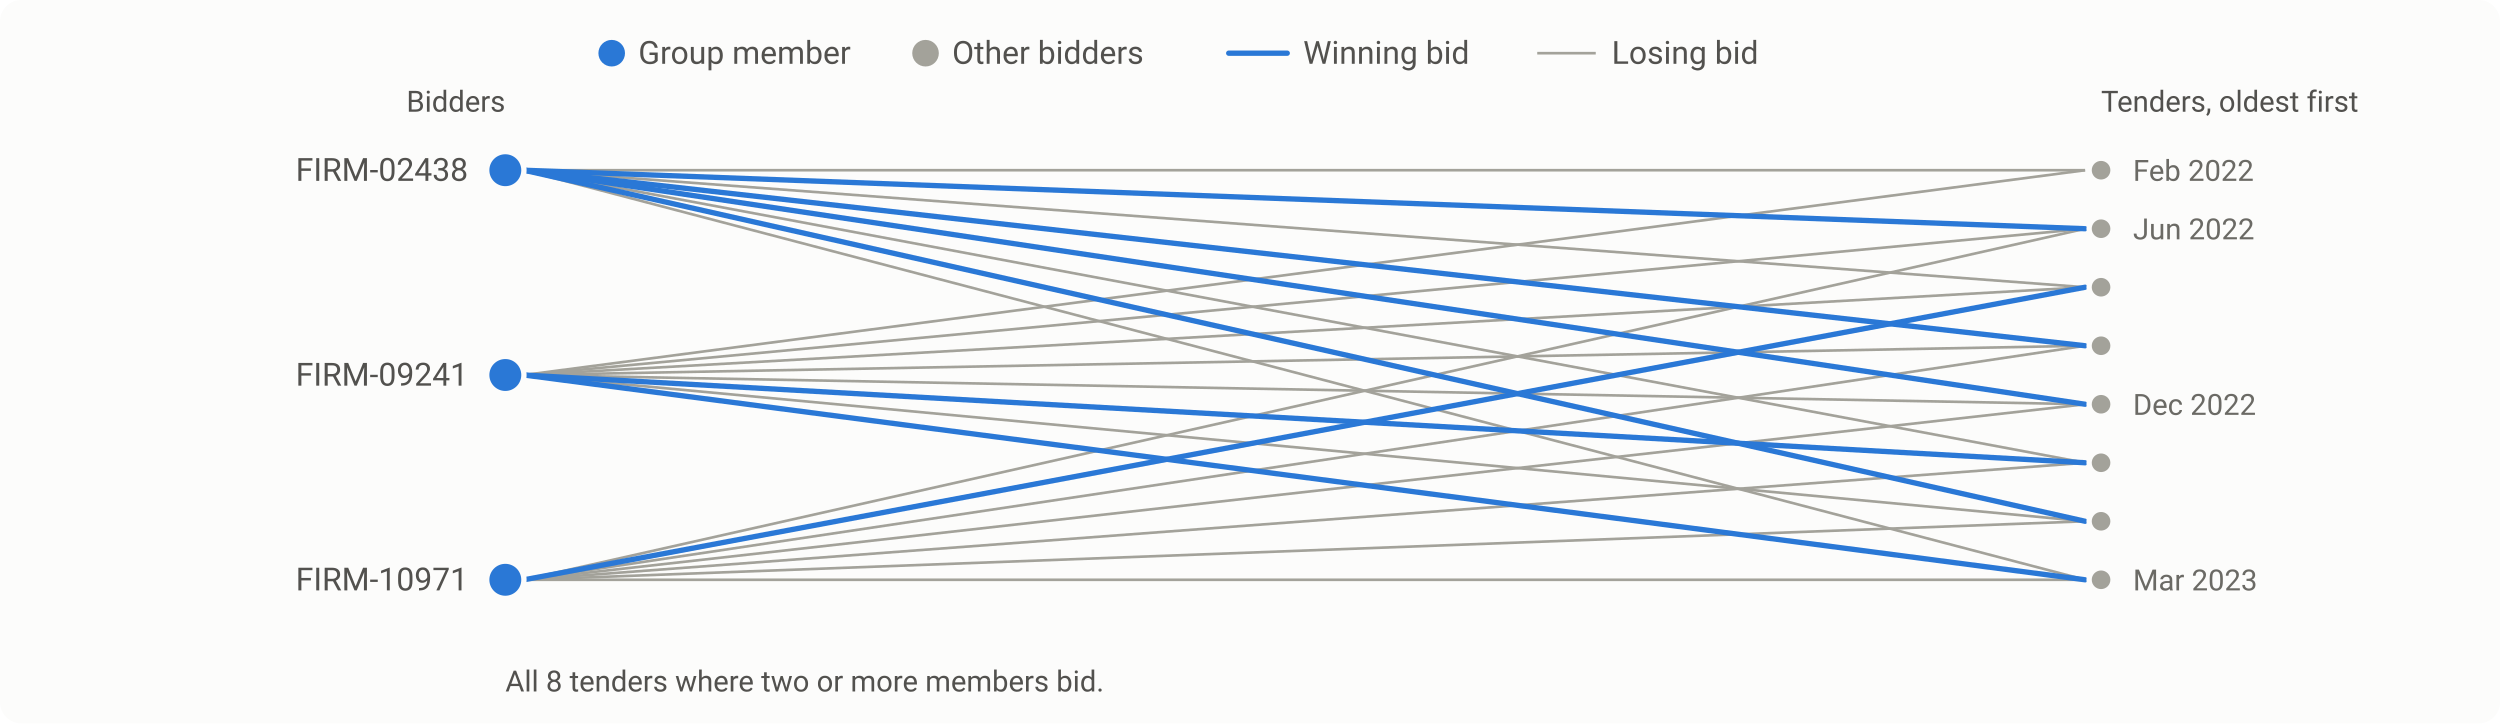
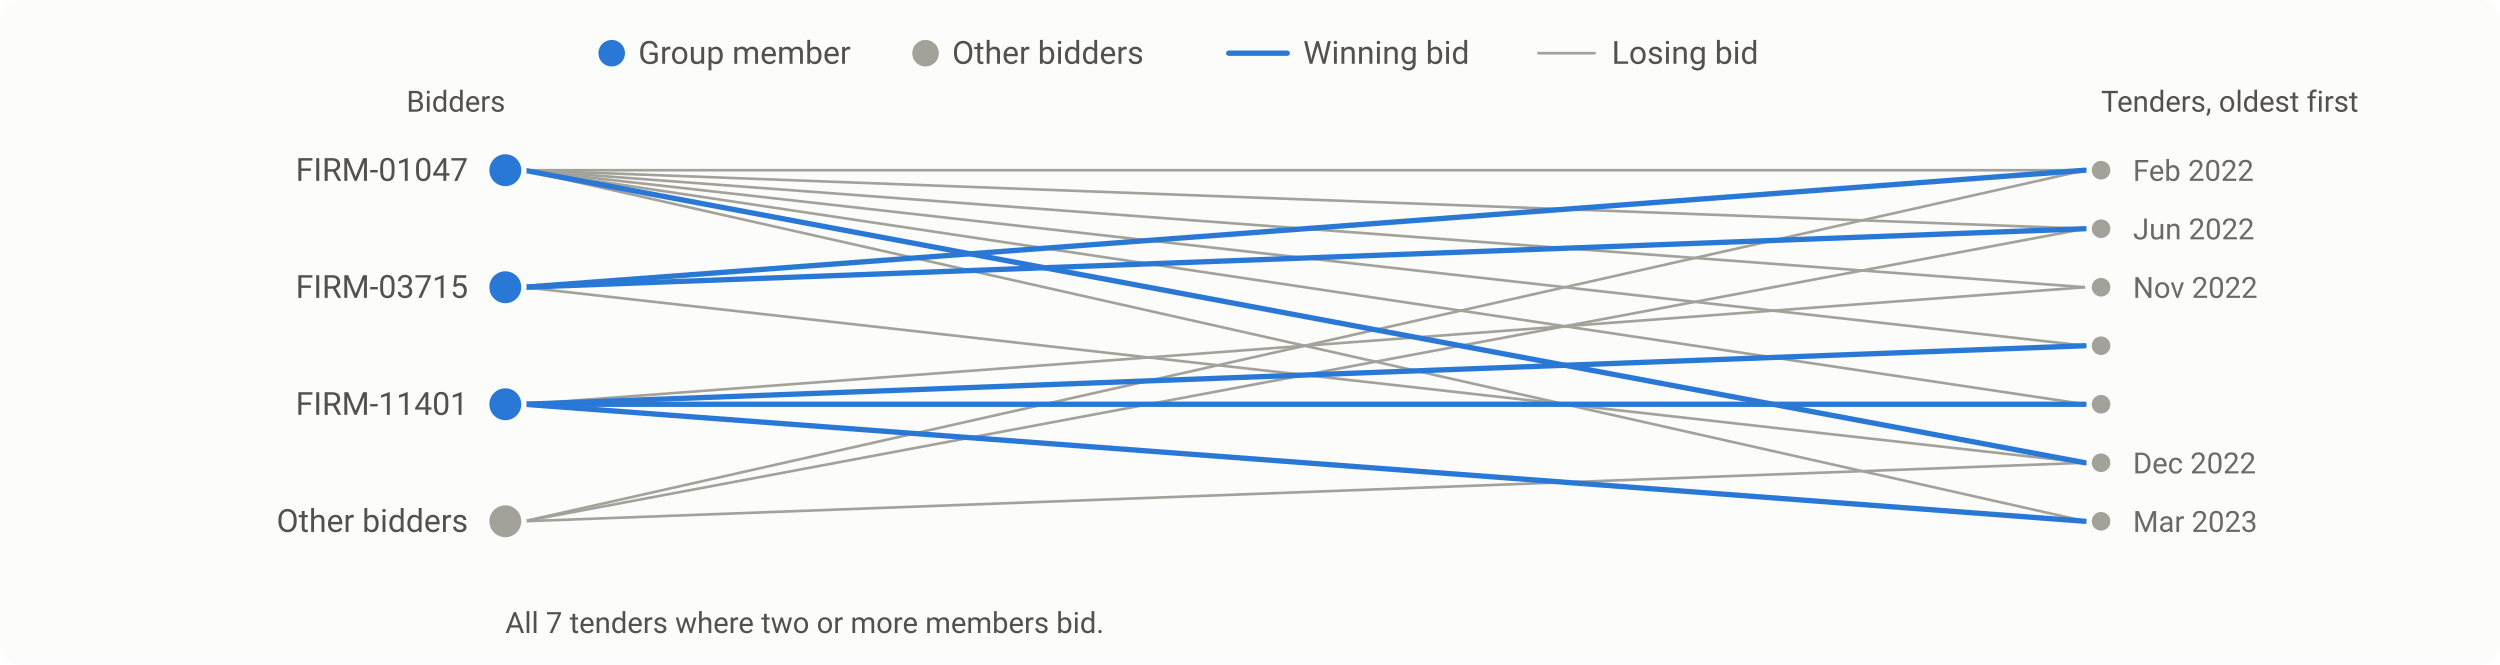
- <svg xmlns="http://www.w3.org/2000/svg" class="viz" viewBox="0 0 940 272" width="940" height="272" role="group" aria-label="Who bid on what: lead G001">
+ <svg xmlns="http://www.w3.org/2000/svg" class="viz" viewBox="0 0 940 250" width="940" height="250" role="group" aria-label="Who bid on what: lead G001">
  <style>
.viz text { font-family: system-ui, -apple-system, "Segoe UI", Roboto, sans-serif; }
.viz-title { fill: #0b0b0b; font-size: 14px; font-weight: 600; }
.viz-label { fill: #52514e; font-size: 12px; }
.viz-value { fill: #0b0b0b; font-size: 12px; font-weight: 600; }
.viz-tick { fill: #6b6a65; font-size: 11px; font-variant-numeric: tabular-nums; }
.viz-note { fill: #52514e; font-size: 11px; }
.viz-grid { stroke: #e1e0d9; stroke-width: 1; }
.viz-axis { stroke: #c3c2b7; stroke-width: 1; }
.viz-ref { stroke: #6b6a65; stroke-width: 1; }
.viz-s1 { fill: #2a78d6; }
.viz-s1-line { stroke: #2a78d6; stroke-width: 2; stroke-linecap: round; fill: none; }
.viz-context { fill: #a3a29a; }
.viz-context-line { stroke: #a3a29a; stroke-width: 1; fill: none; }
.viz-whisker { stroke: #a3a29a; stroke-width: 2; stroke-linecap: round; }
.viz-ring { stroke: #fcfcfb; stroke-width: 2; }
.viz-hit { fill: transparent; stroke: none; cursor: default; outline: none; }
.viz-hit:hover + .viz-mark, .viz-hit:focus-visible + .viz-mark { filter: brightness(1.18); }
</style>
-   <rect width="940" height="272" rx="8" fill="#fcfcfb" />
+   <rect width="940" height="250" rx="8" fill="#fcfcfb" />
  <text class="viz-note" x="190" y="42" text-anchor="end">Bidders</text>
  <text class="viz-note" x="790" y="42">Tenders, oldest first</text>
  <circle class="viz-s1" cx="230" cy="20" r="5" />
  <text class="viz-label" x="240" y="24">Group member</text>
  <circle class="viz-context" cx="348" cy="20" r="5" />
  <text class="viz-label" x="358" y="24">Other bidders</text>
  <line class="viz-s1-line" x1="462" y1="20" x2="484" y2="20" />
  <text class="viz-label" x="490" y="24">Winning bid</text>
  <line class="viz-context-line" x1="578" y1="20" x2="600" y2="20" />
  <text class="viz-label" x="606" y="24">Losing bid</text>
-   <line class="viz-context-line" x1="197" y1="141.0" x2="784" y2="64.0" />
  <line class="viz-context-line" x1="197" y1="64.0" x2="784" y2="64.0" />
-   <line class="viz-context-line" x1="197" y1="218.0" x2="784" y2="86.0" />
-   <line class="viz-context-line" x1="197" y1="141.0" x2="784" y2="86.0" />
-   <line class="viz-context-line" x1="197" y1="141.0" x2="784" y2="108.0" />
+   <line class="viz-context-line" x1="197" y1="196.0" x2="784" y2="64.0" />
+   <line class="viz-context-line" x1="197" y1="64.0" x2="784" y2="86.0" />
+   <line class="viz-context-line" x1="197" y1="196.0" x2="784" y2="86.0" />
+   <line class="viz-context-line" x1="197" y1="152.0" x2="784" y2="108.0" />
  <line class="viz-context-line" x1="197" y1="64.0" x2="784" y2="108.0" />
-   <line class="viz-context-line" x1="197" y1="218.0" x2="784" y2="130.0" />
-   <line class="viz-context-line" x1="197" y1="141.0" x2="784" y2="130.0" />
-   <line class="viz-context-line" x1="197" y1="218.0" x2="784" y2="152.0" />
-   <line class="viz-context-line" x1="197" y1="141.0" x2="784" y2="152.0" />
-   <line class="viz-context-line" x1="197" y1="218.0" x2="784" y2="174.0" />
-   <line class="viz-context-line" x1="197" y1="64.0" x2="784" y2="174.0" />
-   <line class="viz-context-line" x1="197" y1="218.0" x2="784" y2="196.0" />
-   <line class="viz-context-line" x1="197" y1="141.0" x2="784" y2="196.0" />
-   <line class="viz-context-line" x1="197" y1="218.0" x2="784" y2="218.0" />
-   <line class="viz-context-line" x1="197" y1="64.0" x2="784" y2="218.0" />
-   <line class="viz-s1-line" x1="197" y1="64.0" x2="784" y2="86.0" />
-   <line class="viz-s1-line" x1="197" y1="218.0" x2="784" y2="108.0" />
-   <line class="viz-s1-line" x1="197" y1="64.0" x2="784" y2="130.0" />
-   <line class="viz-s1-line" x1="197" y1="64.0" x2="784" y2="152.0" />
-   <line class="viz-s1-line" x1="197" y1="141.0" x2="784" y2="174.0" />
-   <line class="viz-s1-line" x1="197" y1="64.0" x2="784" y2="196.0" />
-   <line class="viz-s1-line" x1="197" y1="141.0" x2="784" y2="218.0" />
+   <line class="viz-context-line" x1="197" y1="64.0" x2="784" y2="130.0" />
+   <line class="viz-context-line" x1="197" y1="64.0" x2="784" y2="152.0" />
+   <line class="viz-context-line" x1="197" y1="108.0" x2="784" y2="174.0" />
+   <line class="viz-context-line" x1="197" y1="196.0" x2="784" y2="174.0" />
+   <line class="viz-context-line" x1="197" y1="64.0" x2="784" y2="196.0" />
+   <line class="viz-s1-line" x1="197" y1="108.0" x2="784" y2="64.0" />
+   <line class="viz-s1-line" x1="197" y1="108.0" x2="784" y2="86.0" />
+   <line class="viz-s1-line" x1="197" y1="152.0" x2="784" y2="130.0" />
+   <line class="viz-s1-line" x1="197" y1="152.0" x2="784" y2="152.0" />
+   <line class="viz-s1-line" x1="197" y1="64.0" x2="784" y2="174.0" />
+   <line class="viz-s1-line" x1="197" y1="152.0" x2="784" y2="196.0" />
  <circle class="viz-s1 viz-ring" cx="190" cy="64.0" r="7" />
-   <text class="viz-label" x="176" y="68.0" text-anchor="end">FIRM-02438</text>
-   <circle class="viz-s1 viz-ring" cx="190" cy="141.0" r="7" />
-   <text class="viz-label" x="176" y="145.0" text-anchor="end">FIRM-09241</text>
-   <circle class="viz-s1 viz-ring" cx="190" cy="218.0" r="7" />
-   <text class="viz-label" x="176" y="222.0" text-anchor="end">FIRM-10971</text>
-   <circle cx="790" cy="64.0" r="11.0" class="viz-hit" role="img" aria-label="TENDER-36547: 2 bidders, 2 from the group" data-v="2 bidders, 2 from the group" data-l="TENDER-36547" />
+   <text class="viz-label" x="176" y="68.0" text-anchor="end">FIRM-01047</text>
+   <circle class="viz-s1 viz-ring" cx="190" cy="108.0" r="7" />
+   <text class="viz-label" x="176" y="112.0" text-anchor="end">FIRM-03715</text>
+   <circle class="viz-s1 viz-ring" cx="190" cy="152.0" r="7" />
+   <text class="viz-label" x="176" y="156.0" text-anchor="end">FIRM-11401</text>
+   <circle class="viz-context viz-ring" cx="190" cy="196.0" r="7" />
+   <text class="viz-label" x="176" y="200.0" text-anchor="end">Other bidders</text>
+   <circle cx="790" cy="64.0" r="11.0" class="viz-hit" role="img" aria-label="TENDER-32185: 3 bidders, 2 from the group" data-v="3 bidders, 2 from the group" data-l="TENDER-32185" />
  <circle class="viz-mark viz-context viz-ring" cx="790" cy="64.0" r="4.5" />
  <text class="viz-tick" x="802" y="68.0">Feb 2022</text>
-   <circle cx="790" cy="86.0" r="11.0" class="viz-hit" role="img" aria-label="TENDER-20534: 3 bidders, 3 from the group" data-v="3 bidders, 3 from the group" data-l="TENDER-20534" />
+   <circle cx="790" cy="86.0" r="11.0" class="viz-hit" role="img" aria-label="TENDER-06065: 3 bidders, 2 from the group" data-v="3 bidders, 2 from the group" data-l="TENDER-06065" />
  <circle class="viz-mark viz-context viz-ring" cx="790" cy="86.0" r="4.5" />
  <text class="viz-tick" x="802" y="90.0">Jun 2022</text>
-   <circle cx="790" cy="108.0" r="11.0" class="viz-hit" role="img" aria-label="TENDER-10330: 3 bidders, 3 from the group" data-v="3 bidders, 3 from the group" data-l="TENDER-10330" />
+   <circle cx="790" cy="108.0" r="11.0" class="viz-hit" role="img" aria-label="TENDER-30353: 2 bidders, 2 from the group" data-v="2 bidders, 2 from the group" data-l="TENDER-30353" />
  <circle class="viz-mark viz-context viz-ring" cx="790" cy="108.0" r="4.5" />
-   <circle cx="790" cy="130.0" r="11.0" class="viz-hit" role="img" aria-label="TENDER-40587: 3 bidders, 3 from the group" data-v="3 bidders, 3 from the group" data-l="TENDER-40587" />
+   <text class="viz-tick" x="802" y="112.0">Nov 2022</text>
+   <circle cx="790" cy="130.0" r="11.0" class="viz-hit" role="img" aria-label="TENDER-16316: 2 bidders, 2 from the group" data-v="2 bidders, 2 from the group" data-l="TENDER-16316" />
  <circle class="viz-mark viz-context viz-ring" cx="790" cy="130.0" r="4.5" />
-   <circle cx="790" cy="152.0" r="11.0" class="viz-hit" role="img" aria-label="TENDER-20678: 3 bidders, 3 from the group" data-v="3 bidders, 3 from the group" data-l="TENDER-20678" />
+   <circle cx="790" cy="152.0" r="11.0" class="viz-hit" role="img" aria-label="TENDER-41461: 2 bidders, 2 from the group" data-v="2 bidders, 2 from the group" data-l="TENDER-41461" />
  <circle class="viz-mark viz-context viz-ring" cx="790" cy="152.0" r="4.5" />
-   <text class="viz-tick" x="802" y="156.0">Dec 2022</text>
-   <circle cx="790" cy="174.0" r="11.0" class="viz-hit" role="img" aria-label="TENDER-21212: 3 bidders, 3 from the group" data-v="3 bidders, 3 from the group" data-l="TENDER-21212" />
+   <circle cx="790" cy="174.0" r="11.0" class="viz-hit" role="img" aria-label="TENDER-10802: 3 bidders, 2 from the group" data-v="3 bidders, 2 from the group" data-l="TENDER-10802" />
  <circle class="viz-mark viz-context viz-ring" cx="790" cy="174.0" r="4.5" />
-   <circle cx="790" cy="196.0" r="11.0" class="viz-hit" role="img" aria-label="TENDER-07971: 3 bidders, 3 from the group" data-v="3 bidders, 3 from the group" data-l="TENDER-07971" />
+   <text class="viz-tick" x="802" y="178.0">Dec 2022</text>
+   <circle cx="790" cy="196.0" r="11.0" class="viz-hit" role="img" aria-label="TENDER-14158: 2 bidders, 2 from the group" data-v="2 bidders, 2 from the group" data-l="TENDER-14158" />
  <circle class="viz-mark viz-context viz-ring" cx="790" cy="196.0" r="4.5" />
-   <circle cx="790" cy="218.0" r="11.0" class="viz-hit" role="img" aria-label="TENDER-41399: 3 bidders, 3 from the group" data-v="3 bidders, 3 from the group" data-l="TENDER-41399" />
-   <circle class="viz-mark viz-context viz-ring" cx="790" cy="218.0" r="4.5" />
-   <text class="viz-tick" x="802" y="222.0">Mar 2023</text>
-   <text class="viz-note" x="190" y="260">All 8 tenders where two or more members bid.</text>
+   <text class="viz-tick" x="802" y="200.0">Mar 2023</text>
+   <text class="viz-note" x="190" y="238">All 7 tenders where two or more members bid.</text>
</svg>
